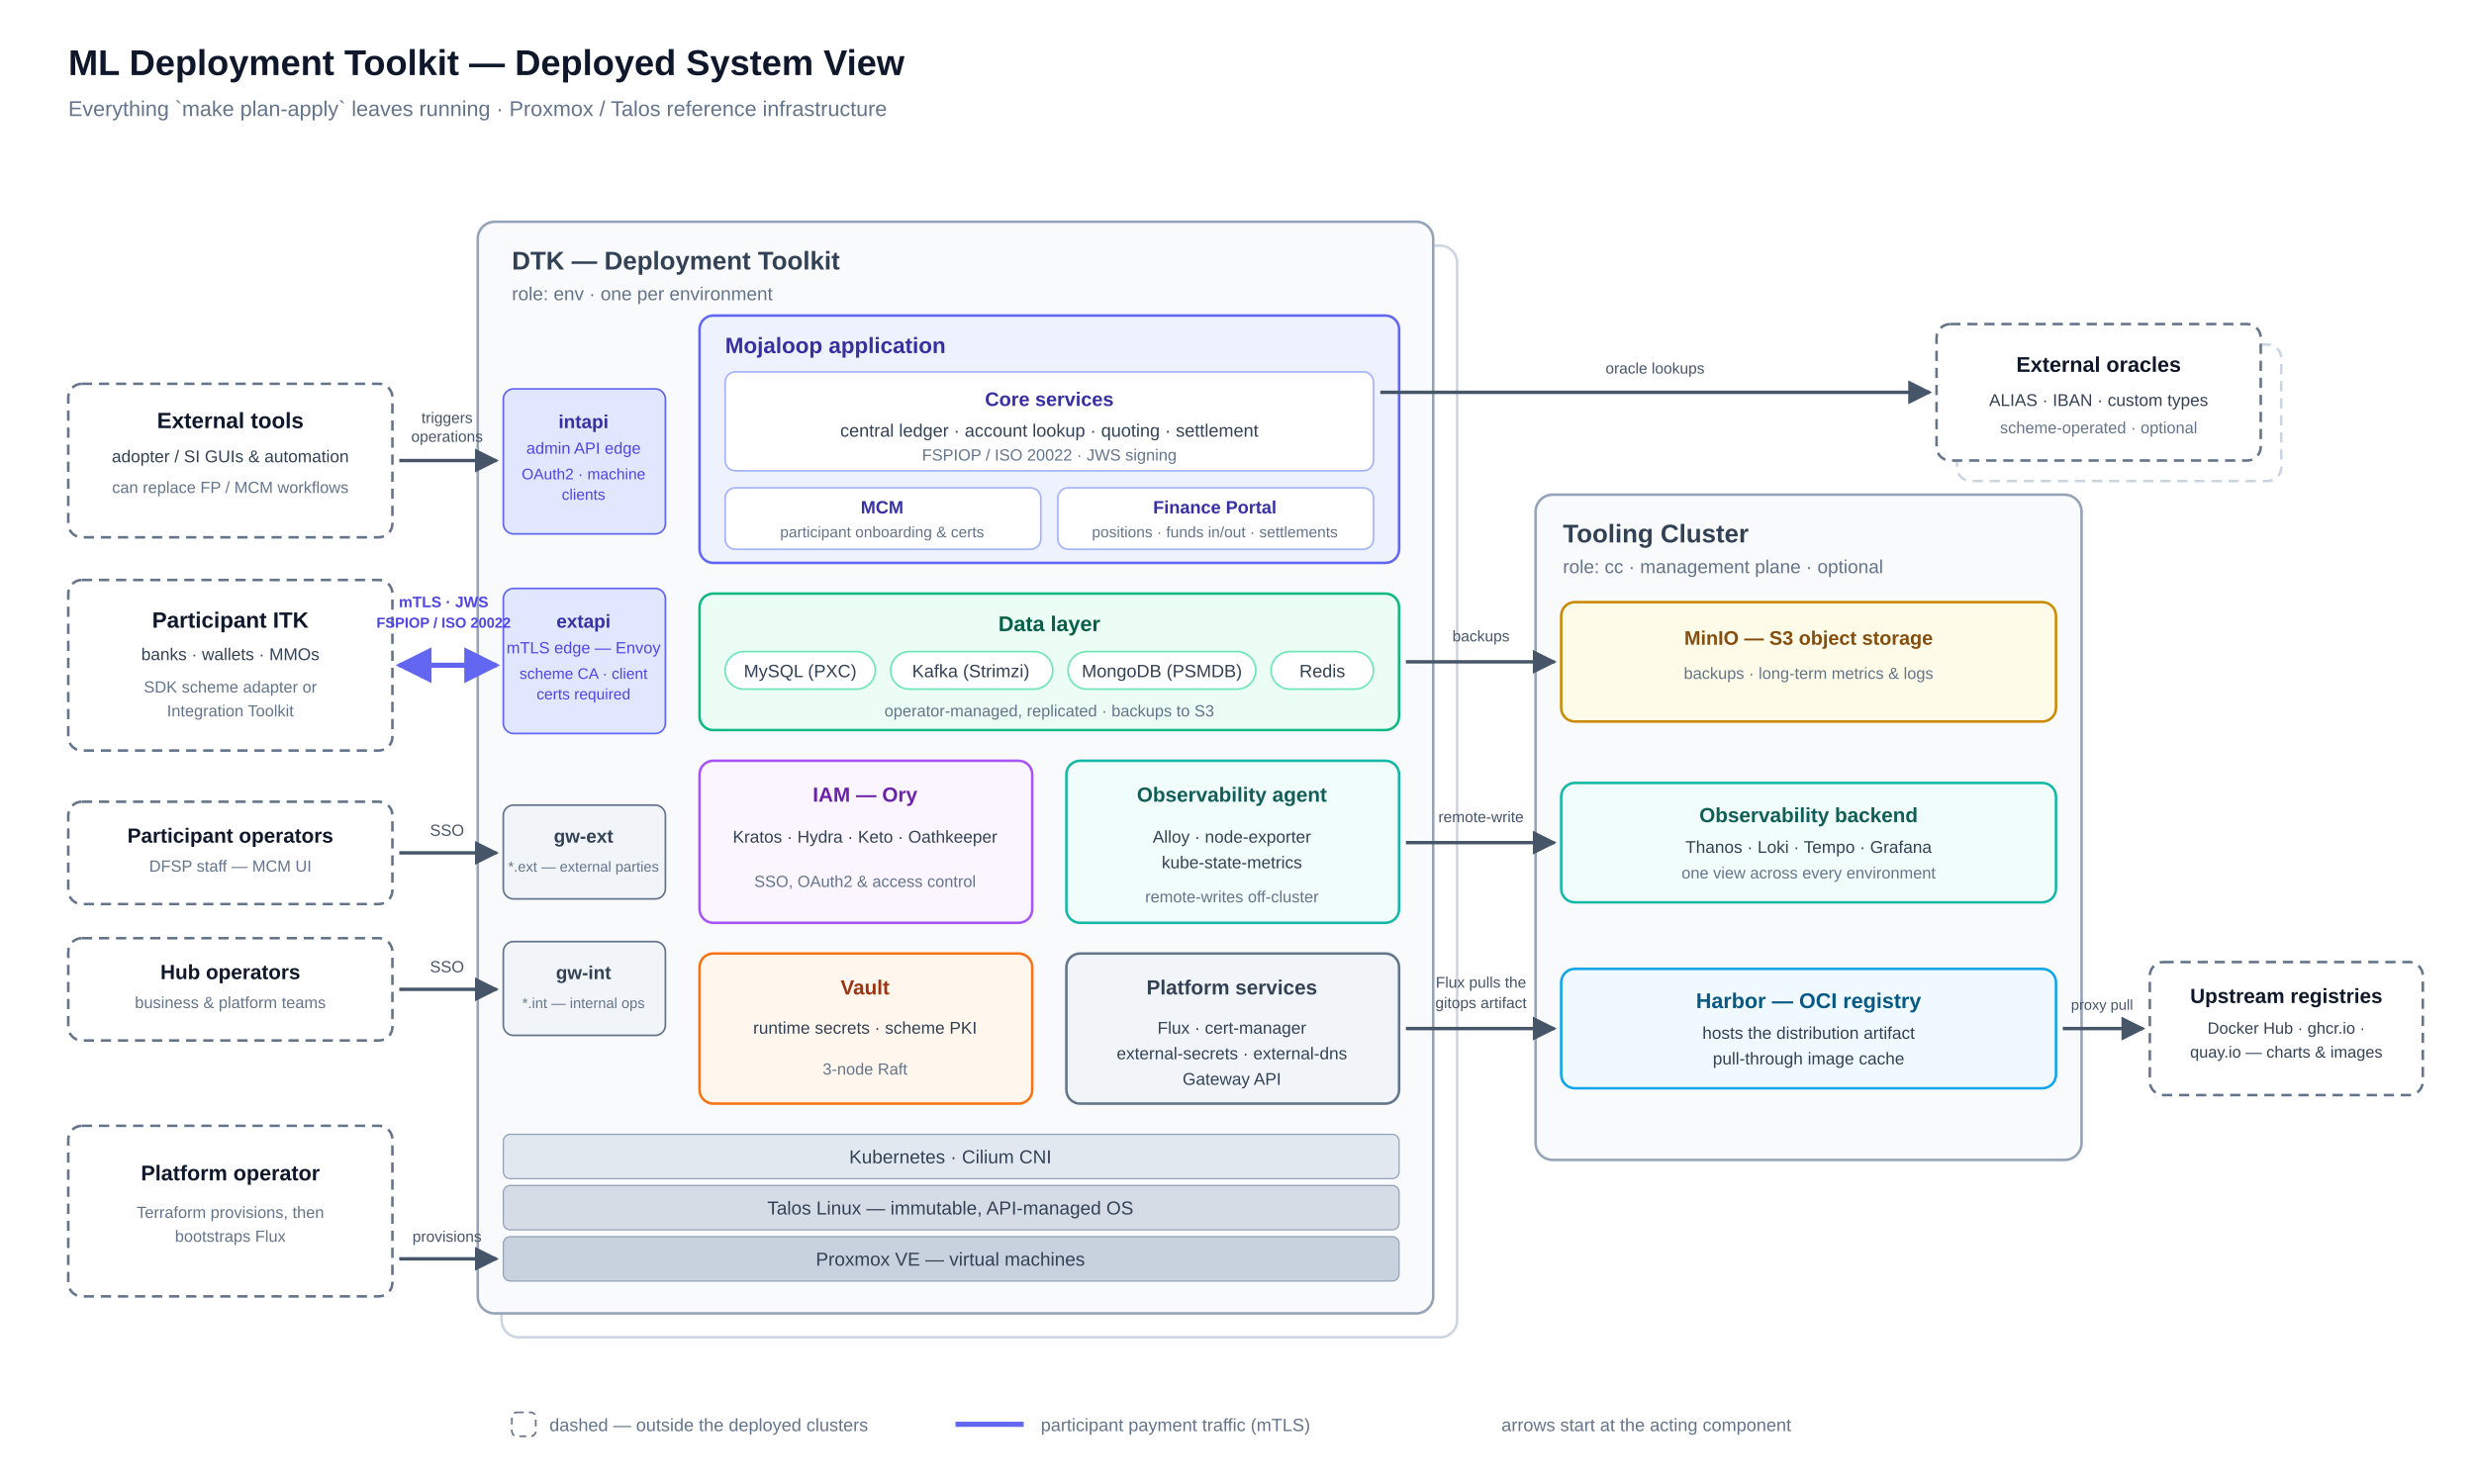
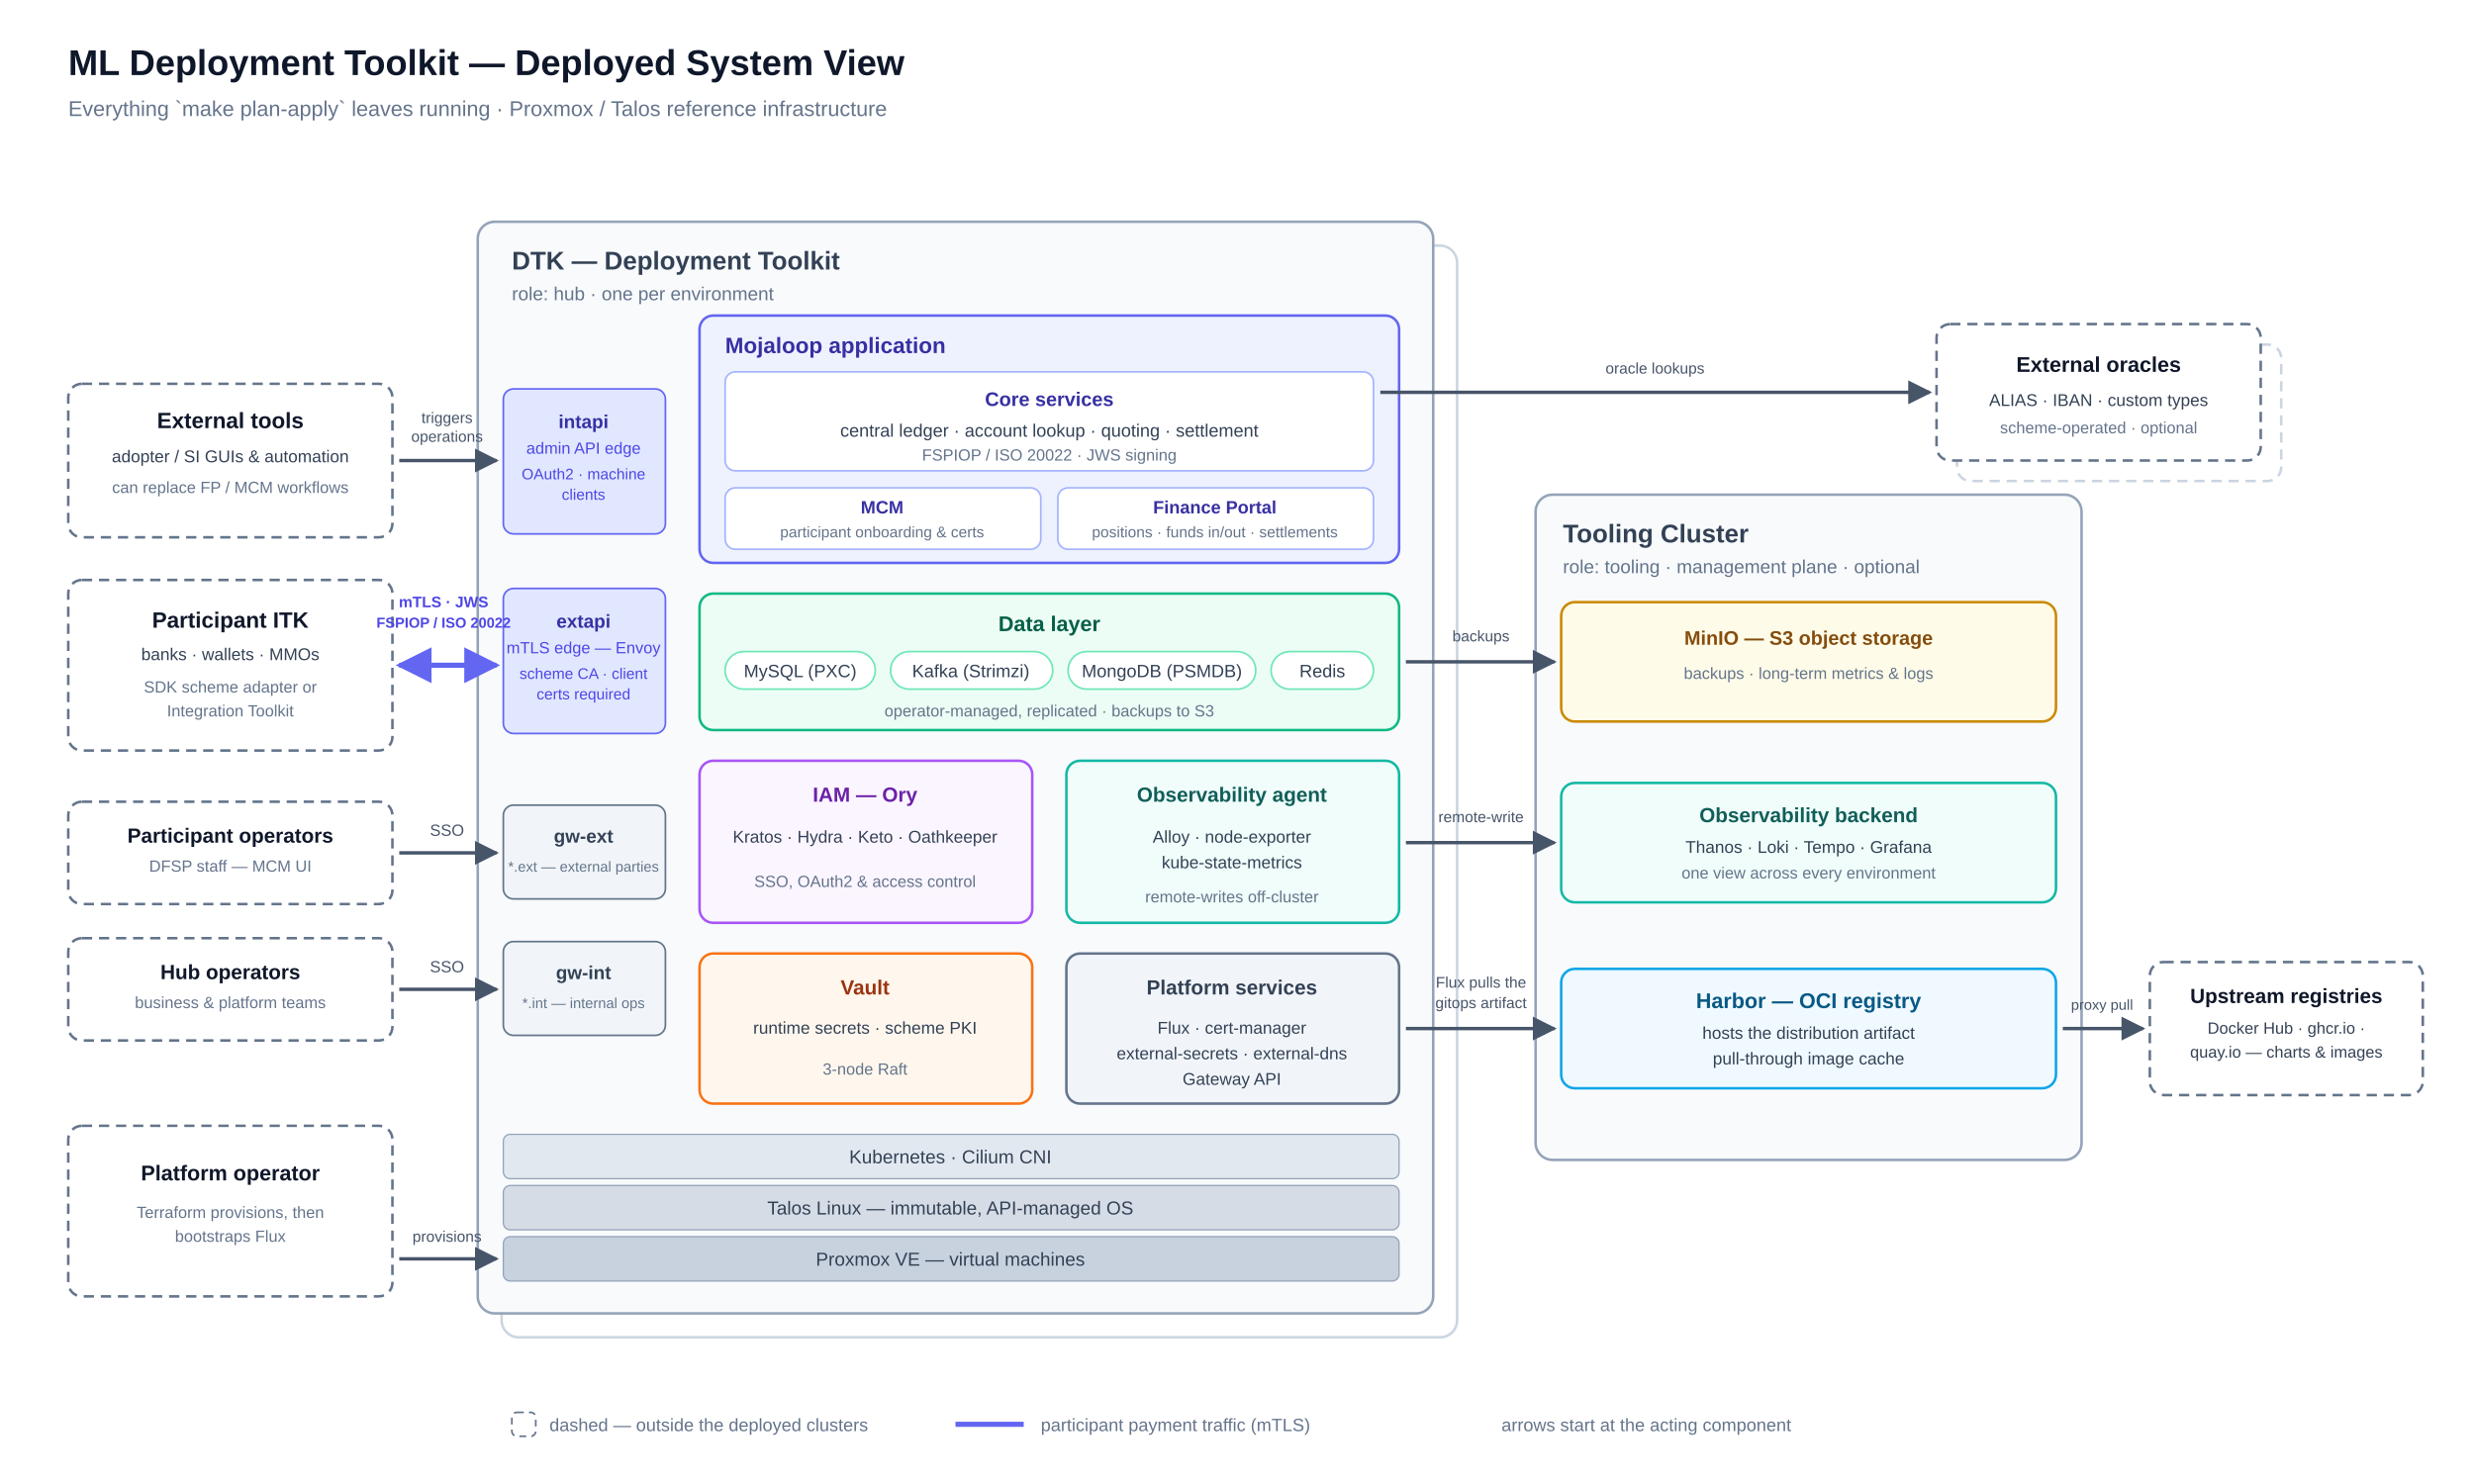
<svg xmlns="http://www.w3.org/2000/svg" viewBox="0 0 1450 870" font-family="Helvetica Neue, Arial, sans-serif">
  <defs>
    <marker id="arrow" viewBox="0 0 10 10" refX="9" refY="5" markerWidth="7" markerHeight="7" orient="auto-start-reverse">
      <path d="M0,0 L10,5 L0,10 z" fill="#475569" />
    </marker>
    <marker id="arrowIndigo" viewBox="0 0 10 10" refX="9" refY="5" markerWidth="7" markerHeight="7" orient="auto-start-reverse">
      <path d="M0,0 L10,5 L0,10 z" fill="#6366f1" />
    </marker>
  </defs>
  <rect x="0" y="0" width="1450" height="870" fill="#ffffff" />
  <text x="40" y="44" font-size="21" font-weight="700" fill="#0f172a">ML Deployment Toolkit — Deployed System View</text>
  <text x="40" y="68" font-size="12.5" fill="#64748b">Everything `make plan-apply` leaves running · Proxmox / Talos reference infrastructure</text>
  <rect x="294" y="144" width="560" height="640" rx="10" fill="none" stroke="#cbd5e1" stroke-width="1.5" />
  <rect x="280" y="130" width="560" height="640" rx="10" fill="#f8fafc" stroke="#94a3b8" stroke-width="1.5" />
  <text x="300" y="158" font-size="15" font-weight="700" fill="#334155">DTK — Deployment Toolkit</text>
-   <text x="300" y="176" font-size="11" fill="#64748b">role: env · one per environment</text>
+   <text x="300" y="176" font-size="11" fill="#64748b">role: hub · one per environment</text>
  <rect x="295" y="228" width="95" height="85" rx="6" fill="#e0e7ff" stroke="#6366f1" />
  <text x="342" y="251" font-size="11" font-weight="700" fill="#3730a3" text-anchor="middle">intapi</text>
  <text x="342" y="266" font-size="9.5" fill="#4f46e5" text-anchor="middle">admin API edge</text>
  <text x="342" y="281" font-size="9" fill="#4f46e5" text-anchor="middle">OAuth2 · machine</text>
  <text x="342" y="293" font-size="9" fill="#4f46e5" text-anchor="middle">clients</text>
  <rect x="295" y="345" width="95" height="85" rx="6" fill="#e0e7ff" stroke="#6366f1" />
  <text x="342" y="368" font-size="11" font-weight="700" fill="#3730a3" text-anchor="middle">extapi</text>
  <text x="342" y="383" font-size="9.5" fill="#4f46e5" text-anchor="middle">mTLS edge — Envoy</text>
  <text x="342" y="398" font-size="9" fill="#4f46e5" text-anchor="middle">scheme CA · client</text>
  <text x="342" y="410" font-size="9" fill="#4f46e5" text-anchor="middle">certs required</text>
  <rect x="295" y="472" width="95" height="55" rx="6" fill="#f1f5f9" stroke="#64748b" />
  <text x="342" y="494" font-size="11" font-weight="700" fill="#334155" text-anchor="middle">gw-ext</text>
  <text x="342" y="511" font-size="8.5" fill="#64748b" text-anchor="middle">*.ext — external parties</text>
  <rect x="295" y="552" width="95" height="55" rx="6" fill="#f1f5f9" stroke="#64748b" />
  <text x="342" y="574" font-size="11" font-weight="700" fill="#334155" text-anchor="middle">gw-int</text>
  <text x="342" y="591" font-size="8.5" fill="#64748b" text-anchor="middle">*.int — internal ops</text>
  <rect x="410" y="185" width="410" height="145" rx="8" fill="#eef2ff" stroke="#6366f1" stroke-width="1.5" />
  <text x="425" y="207" font-size="13" font-weight="700" fill="#3730a3">Mojaloop application</text>
  <rect x="425" y="218" width="380" height="58" rx="6" fill="#ffffff" stroke="#a5b4fc" />
  <text x="615" y="238" font-size="11.5" font-weight="700" fill="#3730a3" text-anchor="middle">Core services</text>
  <text x="615" y="256" font-size="10.5" fill="#334155" text-anchor="middle">central ledger · account lookup · quoting · settlement</text>
  <text x="615" y="270" font-size="9.5" fill="#64748b" text-anchor="middle">FSPIOP / ISO 20022 · JWS signing</text>
  <rect x="425" y="286" width="185" height="36" rx="6" fill="#ffffff" stroke="#a5b4fc" />
  <text x="517" y="301" font-size="10.5" font-weight="700" fill="#3730a3" text-anchor="middle">MCM</text>
  <text x="517" y="315" font-size="9" fill="#64748b" text-anchor="middle">participant onboarding &amp; certs</text>
  <rect x="620" y="286" width="185" height="36" rx="6" fill="#ffffff" stroke="#a5b4fc" />
  <text x="712" y="301" font-size="10.5" font-weight="700" fill="#3730a3" text-anchor="middle">Finance Portal</text>
  <text x="712" y="315" font-size="9" fill="#64748b" text-anchor="middle">positions · funds in/out · settlements</text>
  <rect x="410" y="348" width="410" height="80" rx="8" fill="#ecfdf5" stroke="#10b981" stroke-width="1.5" />
  <text x="615" y="370" font-size="12.5" font-weight="700" fill="#065f46" text-anchor="middle">Data layer</text>
  <rect x="425" y="382" width="88" height="22" rx="11" fill="#ffffff" stroke="#6ee7b7" />
  <text x="469" y="397" font-size="10.5" fill="#334155" text-anchor="middle">MySQL (PXC)</text>
  <rect x="522" y="382" width="95" height="22" rx="11" fill="#ffffff" stroke="#6ee7b7" />
  <text x="569" y="397" font-size="10.5" fill="#334155" text-anchor="middle">Kafka (Strimzi)</text>
  <rect x="626" y="382" width="110" height="22" rx="11" fill="#ffffff" stroke="#6ee7b7" />
  <text x="681" y="397" font-size="10.5" fill="#334155" text-anchor="middle">MongoDB (PSMDB)</text>
  <rect x="745" y="382" width="60" height="22" rx="11" fill="#ffffff" stroke="#6ee7b7" />
  <text x="775" y="397" font-size="10.5" fill="#334155" text-anchor="middle">Redis</text>
  <text x="615" y="420" font-size="9.5" fill="#64748b" text-anchor="middle">operator-managed, replicated · backups to S3</text>
  <rect x="410" y="446" width="195" height="95" rx="8" fill="#faf5ff" stroke="#a855f7" stroke-width="1.5" />
  <text x="507" y="470" font-size="12" font-weight="700" fill="#6b21a8" text-anchor="middle">IAM — Ory</text>
  <text x="507" y="494" font-size="10" fill="#334155" text-anchor="middle">Kratos · Hydra · Keto · Oathkeeper</text>
  <text x="507" y="520" font-size="9.5" fill="#64748b" text-anchor="middle">SSO, OAuth2 &amp; access control</text>
  <rect x="625" y="446" width="195" height="95" rx="8" fill="#f0fdfa" stroke="#14b8a6" stroke-width="1.5" />
  <text x="722" y="470" font-size="12" font-weight="700" fill="#115e59" text-anchor="middle">Observability agent</text>
  <text x="722" y="494" font-size="10" fill="#334155" text-anchor="middle">Alloy · node-exporter</text>
  <text x="722" y="509" font-size="10" fill="#334155" text-anchor="middle">kube-state-metrics</text>
  <text x="722" y="529" font-size="9.5" fill="#64748b" text-anchor="middle">remote-writes off-cluster</text>
  <rect x="410" y="559" width="195" height="88" rx="8" fill="#fff7ed" stroke="#f97316" stroke-width="1.5" />
  <text x="507" y="583" font-size="12" font-weight="700" fill="#9a3412" text-anchor="middle">Vault</text>
  <text x="507" y="606" font-size="10" fill="#334155" text-anchor="middle">runtime secrets · scheme PKI</text>
  <text x="507" y="630" font-size="9.5" fill="#64748b" text-anchor="middle">3-node Raft</text>
  <rect x="625" y="559" width="195" height="88" rx="8" fill="#f1f5f9" stroke="#64748b" stroke-width="1.5" />
  <text x="722" y="583" font-size="12" font-weight="700" fill="#334155" text-anchor="middle">Platform services</text>
  <text x="722" y="606" font-size="10" fill="#334155" text-anchor="middle">Flux · cert-manager</text>
  <text x="722" y="621" font-size="10" fill="#334155" text-anchor="middle">external-secrets · external-dns</text>
  <text x="722" y="636" font-size="10" fill="#334155" text-anchor="middle">Gateway API</text>
  <rect x="295" y="665" width="525" height="26" rx="4" fill="#e2e8f0" stroke="#94a3b8" stroke-width="0.75" />
  <text x="557" y="682" font-size="11" fill="#334155" text-anchor="middle">Kubernetes · Cilium CNI</text>
  <rect x="295" y="695" width="525" height="26" rx="4" fill="#d5dce6" stroke="#94a3b8" stroke-width="0.75" />
  <text x="557" y="712" font-size="11" fill="#334155" text-anchor="middle">Talos Linux — immutable, API-managed OS</text>
  <rect x="295" y="725" width="525" height="26" rx="4" fill="#c8d2df" stroke="#94a3b8" stroke-width="0.75" />
  <text x="557" y="742" font-size="11" fill="#334155" text-anchor="middle">Proxmox VE — virtual machines</text>
  <rect x="900" y="290" width="320" height="390" rx="10" fill="#f8fafc" stroke="#94a3b8" stroke-width="1.5" />
  <text x="916" y="318" font-size="15" font-weight="700" fill="#334155">Tooling Cluster</text>
-   <text x="916" y="336" font-size="11" fill="#64748b">role: cc · management plane · optional</text>
+   <text x="916" y="336" font-size="11" fill="#64748b">role: tooling · management plane · optional</text>
  <rect x="915" y="353" width="290" height="70" rx="8" fill="#fefce8" stroke="#ca8a04" stroke-width="1.5" />
  <text x="1060" y="378" font-size="11.5" font-weight="700" fill="#854d0e" text-anchor="middle">MinIO — S3 object storage</text>
  <text x="1060" y="398" font-size="9.5" fill="#64748b" text-anchor="middle">backups · long-term metrics &amp; logs</text>
  <rect x="915" y="459" width="290" height="70" rx="8" fill="#f0fdfa" stroke="#14b8a6" stroke-width="1.5" />
  <text x="1060" y="482" font-size="12" font-weight="700" fill="#115e59" text-anchor="middle">Observability backend</text>
  <text x="1060" y="500" font-size="10" fill="#334155" text-anchor="middle">Thanos · Loki · Tempo · Grafana</text>
  <text x="1060" y="515" font-size="9.5" fill="#64748b" text-anchor="middle">one view across every environment</text>
  <rect x="915" y="568" width="290" height="70" rx="8" fill="#f0f9ff" stroke="#0ea5e9" stroke-width="1.5" />
  <text x="1060" y="591" font-size="12.5" font-weight="700" fill="#075985" text-anchor="middle">Harbor — OCI registry</text>
  <text x="1060" y="609" font-size="10" fill="#334155" text-anchor="middle">hosts the distribution artifact</text>
  <text x="1060" y="624" font-size="10" fill="#334155" text-anchor="middle">pull-through image cache</text>
  <rect x="40" y="225" width="190" height="90" rx="8" fill="#ffffff" stroke="#64748b" stroke-width="1.5" stroke-dasharray="6 4" />
  <text x="135" y="251" font-size="13" font-weight="700" fill="#0f172a" text-anchor="middle">External tools</text>
  <text x="135" y="271" font-size="10" fill="#334155" text-anchor="middle">adopter / SI GUIs &amp; automation</text>
  <text x="135" y="289" font-size="9.5" fill="#64748b" text-anchor="middle">can replace FP / MCM workflows</text>
  <rect x="40" y="340" width="190" height="100" rx="8" fill="#ffffff" stroke="#64748b" stroke-width="1.5" stroke-dasharray="6 4" />
  <text x="135" y="368" font-size="13" font-weight="700" fill="#0f172a" text-anchor="middle">Participant ITK</text>
  <text x="135" y="387" font-size="10" fill="#334155" text-anchor="middle">banks · wallets · MMOs</text>
  <text x="135" y="406" font-size="9.5" fill="#64748b" text-anchor="middle">SDK scheme adapter or</text>
  <text x="135" y="420" font-size="9.5" fill="#64748b" text-anchor="middle">Integration Toolkit</text>
  <rect x="40" y="470" width="190" height="60" rx="8" fill="#ffffff" stroke="#64748b" stroke-width="1.5" stroke-dasharray="6 4" />
  <text x="135" y="494" font-size="12" font-weight="700" fill="#0f172a" text-anchor="middle">Participant operators</text>
  <text x="135" y="511" font-size="9.5" fill="#64748b" text-anchor="middle">DFSP staff — MCM UI</text>
  <rect x="40" y="550" width="190" height="60" rx="8" fill="#ffffff" stroke="#64748b" stroke-width="1.5" stroke-dasharray="6 4" />
  <text x="135" y="574" font-size="12" font-weight="700" fill="#0f172a" text-anchor="middle">Hub operators</text>
  <text x="135" y="591" font-size="9.5" fill="#64748b" text-anchor="middle">business &amp; platform teams</text>
  <rect x="40" y="660" width="190" height="100" rx="8" fill="#ffffff" stroke="#64748b" stroke-width="1.5" stroke-dasharray="6 4" />
  <text x="135" y="692" font-size="12.5" font-weight="700" fill="#0f172a" text-anchor="middle">Platform operator</text>
  <text x="135" y="714" font-size="9.5" fill="#64748b" text-anchor="middle">Terraform provisions, then</text>
  <text x="135" y="728" font-size="9.5" fill="#64748b" text-anchor="middle">bootstraps Flux</text>
  <rect x="1147" y="202" width="190" height="80" rx="8" fill="none" stroke="#cbd5e1" stroke-width="1.5" stroke-dasharray="6 4" />
  <rect x="1135" y="190" width="190" height="80" rx="8" fill="#ffffff" stroke="#64748b" stroke-width="1.5" stroke-dasharray="6 4" />
  <text x="1230" y="218" font-size="12.5" font-weight="700" fill="#0f172a" text-anchor="middle">External oracles</text>
  <text x="1230" y="238" font-size="10" fill="#334155" text-anchor="middle">ALIAS · IBAN · custom types</text>
  <text x="1230" y="254" font-size="9.5" fill="#64748b" text-anchor="middle">scheme-operated · optional</text>
  <rect x="1260" y="564" width="160" height="78" rx="8" fill="#ffffff" stroke="#64748b" stroke-width="1.5" stroke-dasharray="6 4" />
  <text x="1340" y="588" font-size="12" font-weight="700" fill="#0f172a" text-anchor="middle">Upstream registries</text>
  <text x="1340" y="606" font-size="9.5" fill="#334155" text-anchor="middle">Docker Hub · ghcr.io ·</text>
  <text x="1340" y="620" font-size="9.5" fill="#334155" text-anchor="middle">quay.io — charts &amp; images</text>
  <line x1="234" y1="270" x2="291" y2="270" stroke="#475569" stroke-width="2" marker-end="url(#arrow)" />
  <text x="262" y="248" font-size="9" fill="#475569" text-anchor="middle">triggers</text>
  <text x="262" y="259" font-size="9" fill="#475569" text-anchor="middle">operations</text>
  <line x1="234" y1="390" x2="291" y2="390" stroke="#6366f1" stroke-width="3" marker-start="url(#arrowIndigo)" marker-end="url(#arrowIndigo)" />
  <text x="260" y="356" font-size="9" font-weight="600" fill="#4f46e5" text-anchor="middle">mTLS · JWS</text>
  <text x="260" y="368" font-size="8.5" font-weight="600" fill="#4f46e5" text-anchor="middle">FSPIOP / ISO 20022</text>
  <line x1="234" y1="500" x2="291" y2="500" stroke="#475569" stroke-width="2" marker-end="url(#arrow)" />
  <text x="262" y="490" font-size="9.5" fill="#475569" text-anchor="middle">SSO</text>
  <line x1="234" y1="580" x2="291" y2="580" stroke="#475569" stroke-width="2" marker-end="url(#arrow)" />
  <text x="262" y="570" font-size="9.5" fill="#475569" text-anchor="middle">SSO</text>
  <line x1="809" y1="230" x2="1131" y2="230" stroke="#475569" stroke-width="2" marker-end="url(#arrow)" />
  <text x="970" y="219" font-size="9" fill="#475569" text-anchor="middle">oracle lookups</text>
  <line x1="824" y1="388" x2="911" y2="388" stroke="#475569" stroke-width="2" marker-end="url(#arrow)" />
  <text x="868" y="376" font-size="9" fill="#475569" text-anchor="middle">backups</text>
  <line x1="824" y1="494" x2="911" y2="494" stroke="#475569" stroke-width="2" marker-end="url(#arrow)" />
  <text x="868" y="482" font-size="9" fill="#475569" text-anchor="middle">remote-write</text>
  <line x1="824" y1="603" x2="911" y2="603" stroke="#475569" stroke-width="2" marker-end="url(#arrow)" />
  <text x="868" y="579" font-size="9" fill="#475569" text-anchor="middle">Flux pulls the</text>
  <text x="868" y="591" font-size="9" fill="#475569" text-anchor="middle">gitops artifact</text>
  <line x1="1209" y1="603" x2="1256" y2="603" stroke="#475569" stroke-width="2" marker-end="url(#arrow)" />
  <text x="1232" y="592" font-size="8.5" fill="#475569" text-anchor="middle">proxy pull</text>
  <line x1="234" y1="738" x2="291" y2="738" stroke="#475569" stroke-width="2" marker-end="url(#arrow)" />
  <text x="262" y="728" font-size="9" fill="#475569" text-anchor="middle">provisions</text>
  <rect x="300" y="828" width="14" height="14" rx="3" fill="#ffffff" stroke="#64748b" stroke-dasharray="4 3" />
  <text x="322" y="839" font-size="10.5" fill="#64748b">dashed — outside the deployed clusters</text>
  <line x1="560" y1="835" x2="600" y2="835" stroke="#6366f1" stroke-width="3" />
  <text x="610" y="839" font-size="10.5" fill="#64748b">participant payment traffic (mTLS)</text>
  <text x="880" y="839" font-size="10.5" fill="#64748b">arrows start at the acting component</text>
</svg>
